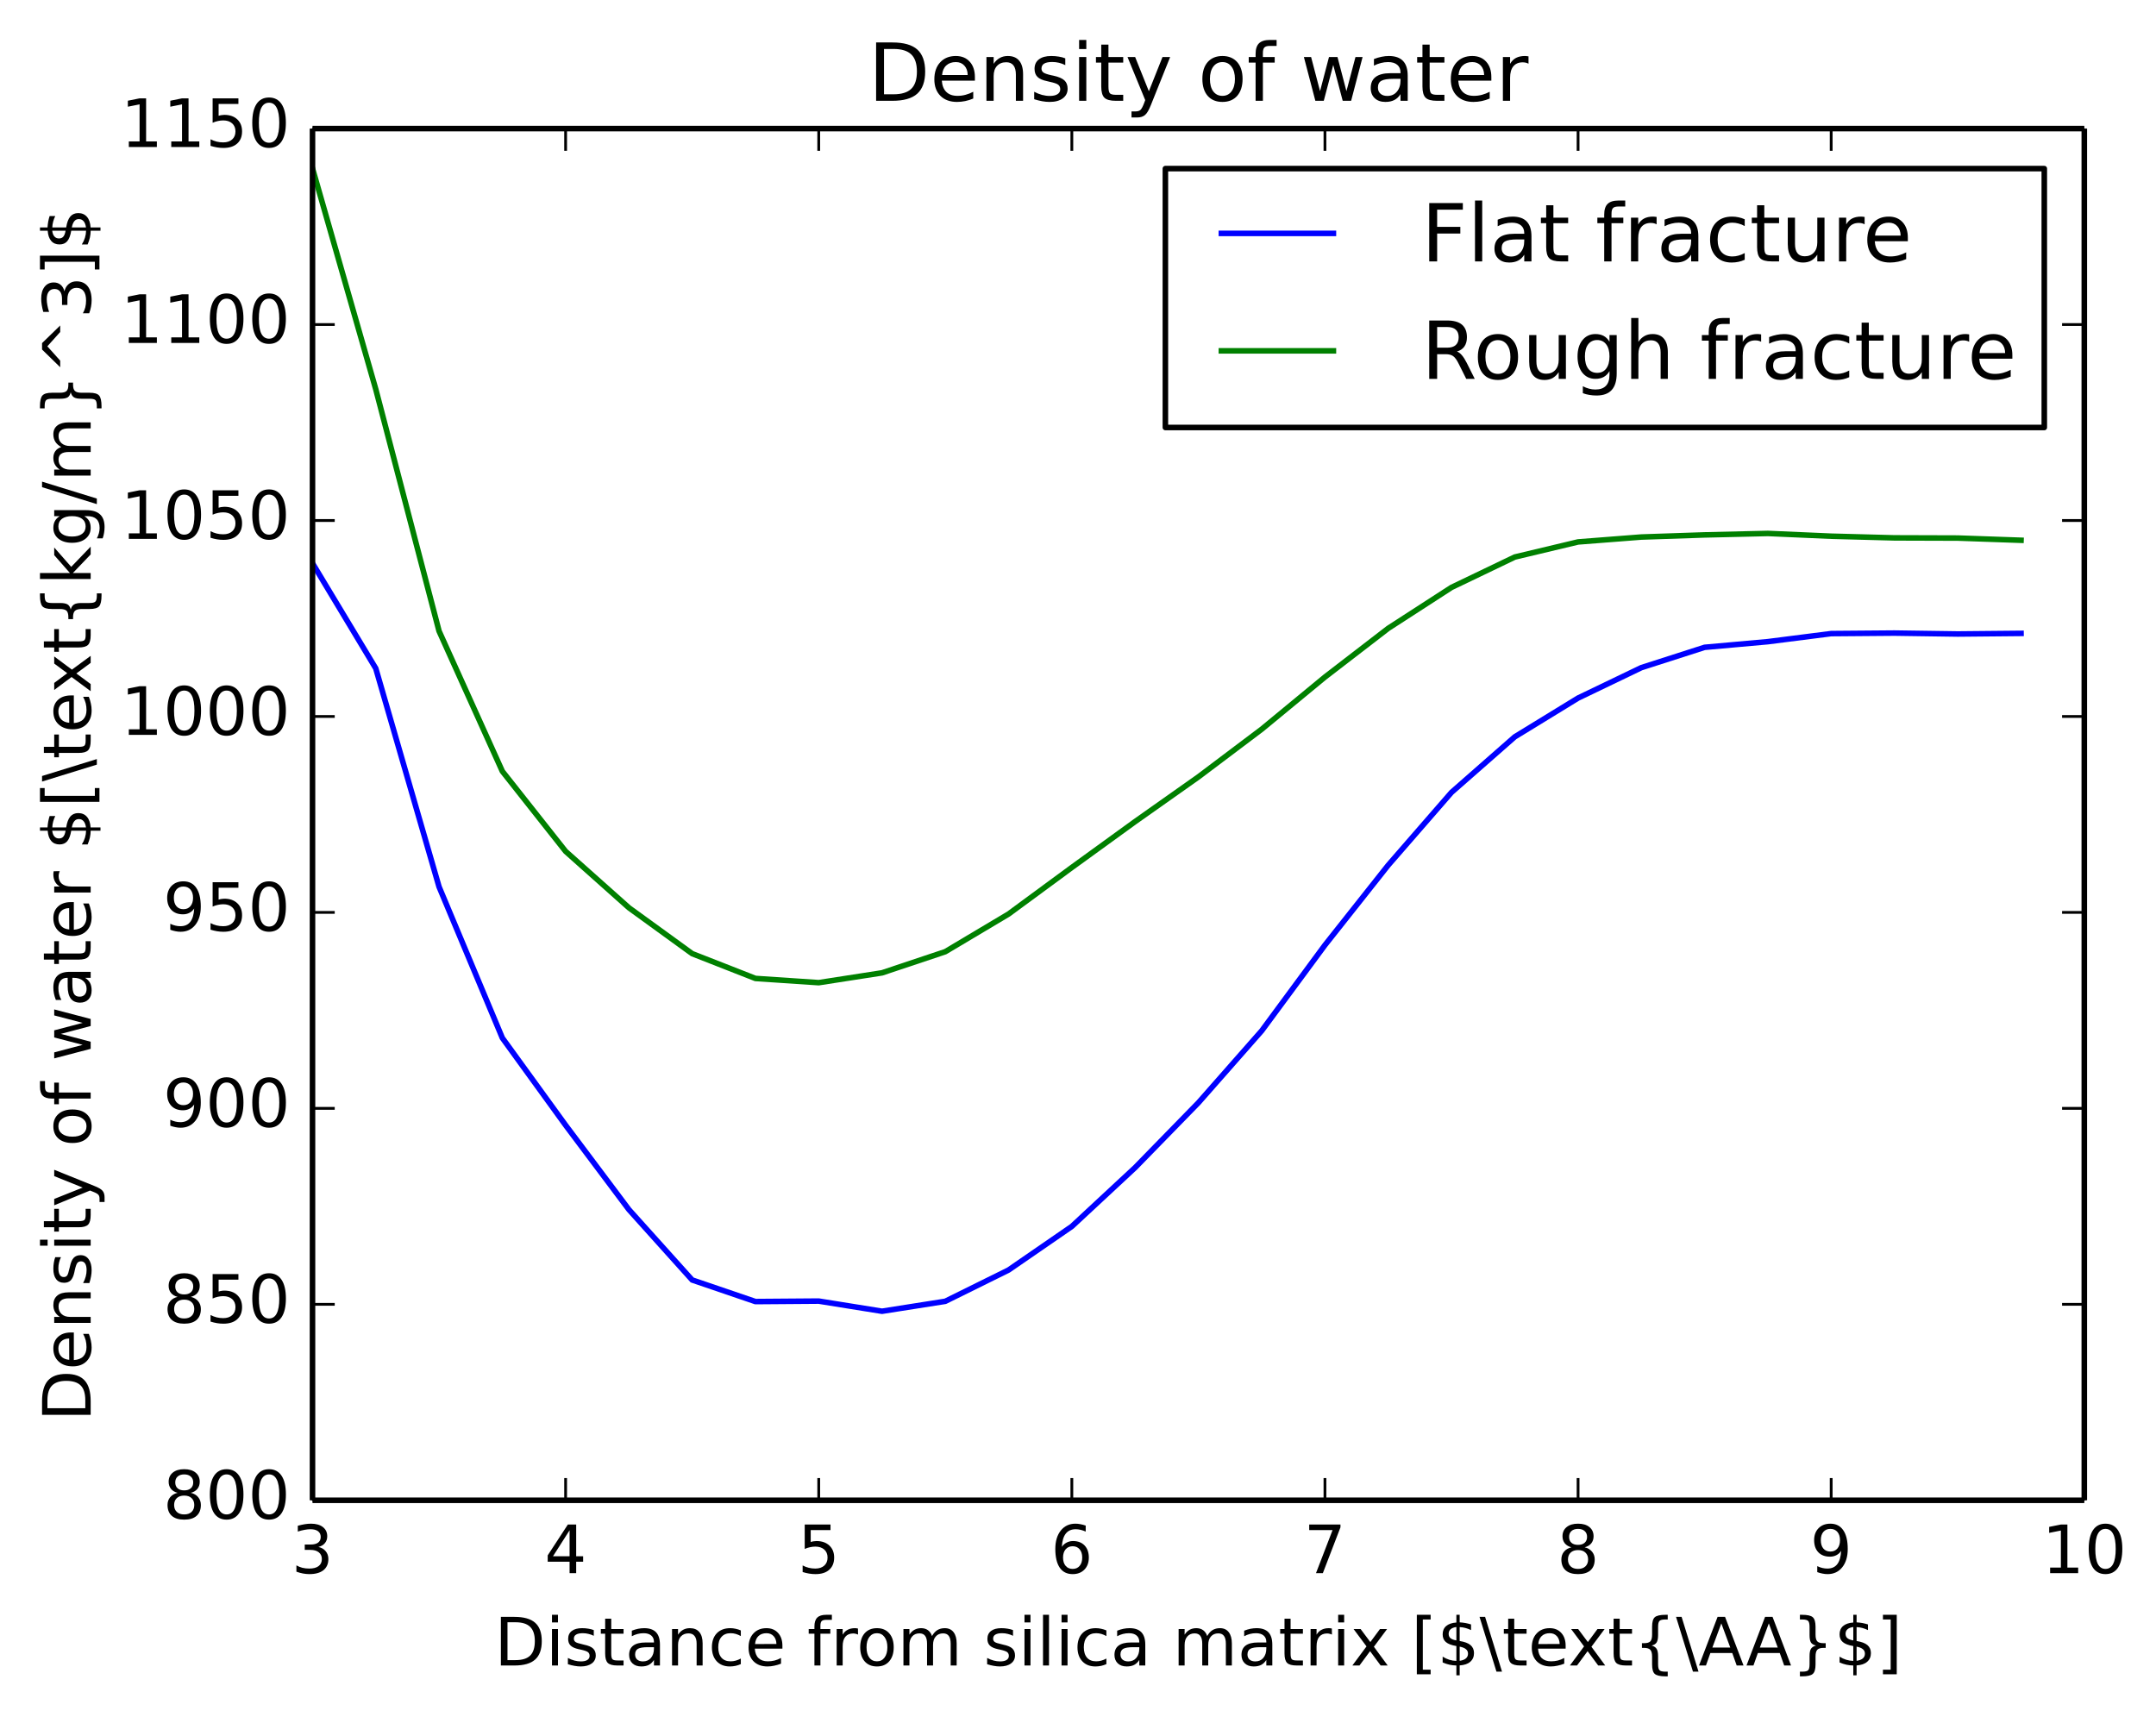
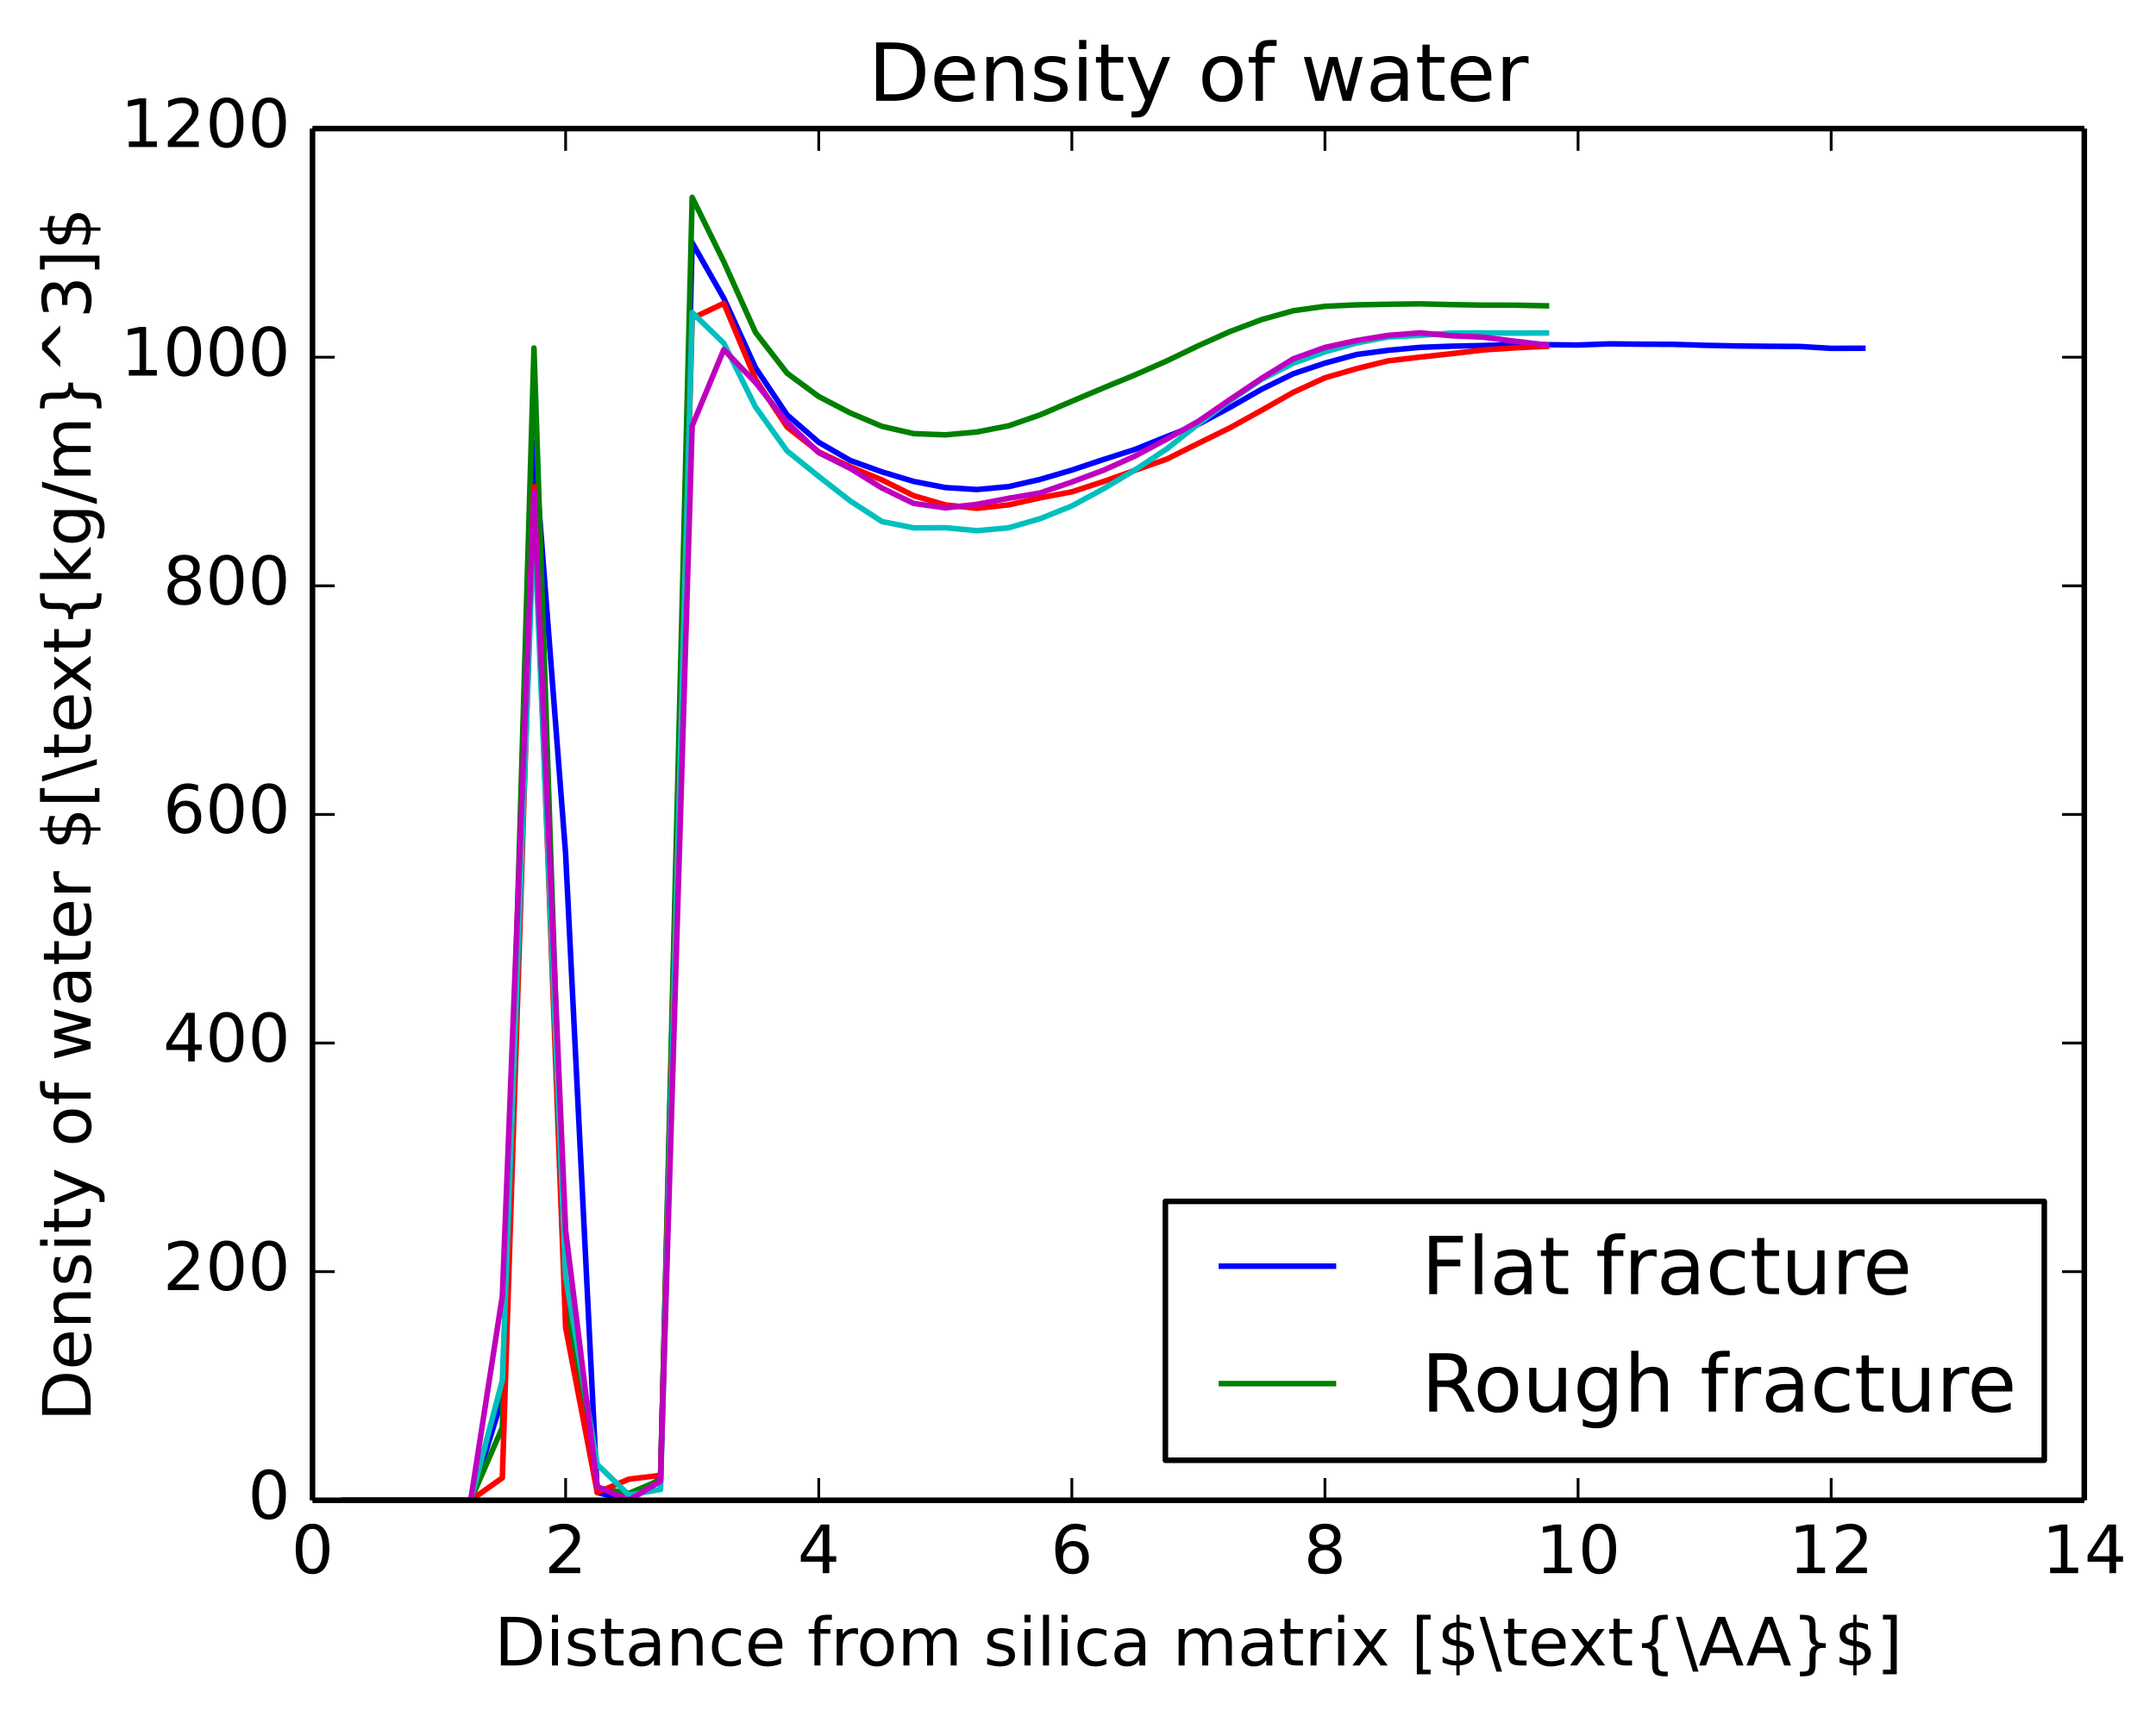
<svg xmlns="http://www.w3.org/2000/svg" xmlns:xlink="http://www.w3.org/1999/xlink" height="309pt" version="1.1" viewBox="0 0 388 309" width="388pt">
  <defs>
    <style type="text/css">
*{stroke-linecap:butt;stroke-linejoin:round;}
  </style>
  </defs>
  <g id="figure_1">
    <g id="patch_1">
-       <path d=" M0 309.426 L388.873 309.426 L388.873 0 L0 0 z " style="fill:#ffffff;" />
+       <path d=" M0 309.426 L388.935 309.426 L388.935 0 L0 0 z " style="fill:#ffffff;" />
    </g>
    <g id="axes_1">
      <g id="patch_2">
        <path d=" M56.239 269.999 L375.096 269.999 L375.096 23.142 L56.239 23.142 z " style="fill:#ffffff;" />
      </g>
      <g id="line2d_1">
-         <path clip-path="url(#p6675aa2afc)" d=" M56.239 101.369 L67.626 120.292 L79.014 159.595 L90.402 186.798 L101.79 202.502 L113.178 217.687 L124.565 230.353 L135.953 234.24 L147.341 234.154 L158.729 235.98 L170.116 234.192 L181.504 228.561 L192.892 220.713 L204.28 210.126 L215.667 198.454 L227.055 185.512 L238.443 170.082 L249.831 155.698 L261.218 142.599 L272.606 132.605 L283.994 125.628 L295.382 120.153 L306.769 116.496 L318.157 115.478 L329.545 114.026 L340.933 113.934 L352.32 114.096 L363.708 113.989" style="fill:none;stroke:#0000ff;stroke-linecap:square;" />
+         <path clip-path="url(#p6675aa2afc)" d=" M61.933 269.999 L67.626 269.999 L73.32 269.999 L79.014 269.999 L84.708 269.999 L90.402 251.629 L96.096 79.64 L101.79 153.677 L107.484 268.612 L113.178 269.999 L118.871 266.055 L124.565 43.682 L130.259 53.682 L135.953 66.155 L141.647 74.667 L147.341 79.601 L153.035 82.876 L158.729 84.925 L164.422 86.64 L170.116 87.745 L175.81 88.1 L181.504 87.574 L187.198 86.272 L192.892 84.6 L198.586 82.697 L204.28 80.87 L209.973 78.569 L215.667 76.355 L221.361 73.308 L227.055 70.045 L232.749 67.263 L238.443 65.349 L244.137 63.797 L249.831 63.04 L255.524 62.517 L261.218 62.303 L266.912 62.183 L272.606 62.016 L278.3 62.034 L283.994 62.09 L289.688 61.882 L295.382 61.945 L301.075 61.967 L306.769 62.141 L312.463 62.26 L318.157 62.317 L323.851 62.351 L329.545 62.691 L335.239 62.671" style="fill:none;stroke:#0000ff;stroke-linecap:square;" />
      </g>
      <g id="line2d_2">
-         <path clip-path="url(#p6675aa2afc)" d=" M56.239 30.315 L67.626 70.055 L79.014 113.576 L90.402 138.804 L101.79 153.216 L113.178 163.363 L124.565 171.624 L135.953 176.087 L147.341 176.848 L158.729 175.081 L170.116 171.273 L181.504 164.492 L192.892 156.114 L204.28 147.859 L215.667 139.819 L227.055 131.237 L238.443 121.846 L249.831 113.079 L261.218 105.713 L272.606 100.247 L283.994 97.53 L295.382 96.648 L306.769 96.266 L318.157 96.002 L329.545 96.498 L340.933 96.799 L352.32 96.834 L363.708 97.23" style="fill:none;stroke:#008000;stroke-linecap:square;" />
+         <path clip-path="url(#p6675aa2afc)" d=" M61.933 269.999 L67.626 269.999 L73.32 269.999 L79.014 269.999 L84.708 269.999 L90.402 256.918 L96.096 62.637 L101.79 234.595 L107.484 267.776 L113.178 268.768 L118.871 266.346 L124.565 35.52 L130.259 47.11 L135.953 59.804 L141.647 67.162 L147.341 71.366 L153.035 74.326 L158.729 76.735 L164.422 78.036 L170.116 78.258 L175.81 77.743 L181.504 76.632 L187.198 74.655 L192.892 72.211 L198.586 69.803 L204.28 67.459 L209.973 64.955 L215.667 62.216 L221.361 59.659 L227.055 57.511 L232.749 55.917 L238.443 55.124 L244.137 54.867 L249.831 54.755 L255.524 54.678 L261.218 54.823 L266.912 54.911 L272.606 54.921 L278.3 55.036" style="fill:none;stroke:#008000;stroke-linecap:square;" />
+       </g>
+       <g id="line2d_3">
+         <path clip-path="url(#p6675aa2afc)" d=" M61.933 269.999 L67.626 269.999 L73.32 269.999 L79.014 269.999 L84.708 269.999 L90.402 265.958 L96.096 87.546 L101.79 238.901 L107.484 268.599 L113.178 266.199 L118.871 265.507 L124.565 57.291 L130.259 54.582 L135.953 68.226 L141.647 76.847 L147.341 81.33 L153.035 84.021 L158.729 86.375 L164.422 89.204 L170.116 90.865 L175.81 91.48 L181.504 90.862 L187.198 89.59 L192.892 88.513 L198.586 86.658 L204.28 84.628 L209.973 82.622 L215.667 79.779 L221.361 76.984 L227.055 73.827 L232.749 70.601 L238.443 67.989 L244.137 66.339 L249.831 64.934 L255.524 64.27 L261.218 63.65 L266.912 62.977 L272.606 62.6 L278.3 62.331" style="fill:none;stroke:#ff0000;stroke-linecap:square;" />
+       </g>
+       <g id="line2d_4">
+         <path clip-path="url(#p6675aa2afc)" d=" M61.933 269.999 L67.626 269.999 L73.32 269.999 L79.014 269.999 L84.708 269.999 L90.402 248.425 L96.096 93.199 L101.79 229.748 L107.484 263.558 L113.178 269.054 L118.871 268.048 L124.565 56.244 L130.259 61.763 L135.953 73.226 L141.647 81.16 L147.341 85.741 L153.035 90.17 L158.729 93.864 L164.422 94.998 L170.116 94.973 L175.81 95.505 L181.504 94.984 L187.198 93.341 L192.892 91.052 L198.586 87.965 L204.28 84.56 L209.973 80.785 L215.667 76.285 L221.361 72.09 L227.055 68.269 L232.749 65.354 L238.443 63.319 L244.137 61.722 L249.831 60.656 L255.524 60.359 L261.218 59.935 L266.912 59.908 L272.606 59.956 L278.3 59.925" style="fill:none;stroke:#00bfbf;stroke-linecap:square;" />
+       </g>
+       <g id="line2d_5">
+         <path clip-path="url(#p6675aa2afc)" d=" M61.933 269.999 L67.626 269.999 L73.32 269.999 L79.014 269.999 L84.708 269.999 L90.402 233.239 L96.096 88.441 L101.79 221.438 L107.484 267.543 L113.178 269.999 L118.871 266.564 L124.565 76.627 L130.259 62.914 L135.953 68.825 L141.647 75.994 L147.341 81.463 L153.035 84.31 L158.729 87.837 L164.422 90.599 L170.116 91.407 L175.81 90.763 L181.504 89.677 L187.198 88.711 L192.892 86.747 L198.586 84.626 L204.28 82.065 L209.973 79.024 L215.667 75.81 L221.361 71.89 L227.055 68.071 L232.749 64.577 L238.443 62.523 L244.137 61.283 L249.831 60.348 L255.524 59.905 L261.218 60.421 L266.912 60.678 L272.606 61.406 L278.3 62.074" style="fill:none;stroke:#bf00bf;stroke-linecap:square;" />
      </g>
      <g id="matplotlib.axis_1">
        <g id="xtick_1">
-           <g id="line2d_3">
+           <g id="line2d_6">
            <defs>
              <path d=" M0 0 L0 -4" id="m93b0483c22" style="stroke:#000000;stroke-width:0.5;" />
            </defs>
            <g>
              <use style="stroke:#000000;stroke-width:0.5;" x="56.239" xlink:href="#m93b0483c22" y="269.999" />
            </g>
          </g>
-           <g id="line2d_4">
+           <g id="line2d_7">
            <defs>
              <path d=" M0 0 L0 4" id="m741efc42ff" style="stroke:#000000;stroke-width:0.5;" />
            </defs>
            <g>
              <use style="stroke:#000000;stroke-width:0.5;" x="56.239" xlink:href="#m741efc42ff" y="23.142" />
            </g>
          </g>
          <g id="text_1">
-             <text style="font-family:DejaVu Sans;font-size:12.0px;font-style:normal;text-anchor:middle;" transform="rotate(-0, 56.23875, 283.117)" x="56.239" y="283.117">3</text>
+             <text style="font-family:DejaVu Sans;font-size:12.0px;font-style:normal;text-anchor:middle;" transform="rotate(-0, 56.23875, 283.117)" x="56.239" y="283.117">0</text>
          </g>
        </g>
        <g id="xtick_2">
-           <g id="line2d_5">
+           <g id="line2d_8">
            <g>
              <use style="stroke:#000000;stroke-width:0.5;" x="101.79" xlink:href="#m93b0483c22" y="269.999" />
            </g>
          </g>
-           <g id="line2d_6">
+           <g id="line2d_9">
            <g>
              <use style="stroke:#000000;stroke-width:0.5;" x="101.79" xlink:href="#m741efc42ff" y="23.142" />
            </g>
          </g>
          <g id="text_2">
-             <text style="font-family:DejaVu Sans;font-size:12.0px;font-style:normal;text-anchor:middle;" transform="rotate(-0, 101.7898, 283.117)" x="101.79" y="283.117">4</text>
+             <text style="font-family:DejaVu Sans;font-size:12.0px;font-style:normal;text-anchor:middle;" transform="rotate(-0, 101.7898, 283.117)" x="101.79" y="283.117">2</text>
          </g>
        </g>
        <g id="xtick_3">
-           <g id="line2d_7">
+           <g id="line2d_10">
            <g>
              <use style="stroke:#000000;stroke-width:0.5;" x="147.341" xlink:href="#m93b0483c22" y="269.999" />
            </g>
          </g>
-           <g id="line2d_8">
+           <g id="line2d_11">
            <g>
              <use style="stroke:#000000;stroke-width:0.5;" x="147.341" xlink:href="#m741efc42ff" y="23.142" />
            </g>
          </g>
          <g id="text_3">
-             <text style="font-family:DejaVu Sans;font-size:12.0px;font-style:normal;text-anchor:middle;" transform="rotate(-0, 147.3408, 283.117)" x="147.341" y="283.117">5</text>
+             <text style="font-family:DejaVu Sans;font-size:12.0px;font-style:normal;text-anchor:middle;" transform="rotate(-0, 147.3408, 283.117)" x="147.341" y="283.117">4</text>
          </g>
        </g>
        <g id="xtick_4">
-           <g id="line2d_9">
+           <g id="line2d_12">
            <g>
              <use style="stroke:#000000;stroke-width:0.5;" x="192.892" xlink:href="#m93b0483c22" y="269.999" />
            </g>
          </g>
-           <g id="line2d_10">
+           <g id="line2d_13">
            <g>
              <use style="stroke:#000000;stroke-width:0.5;" x="192.892" xlink:href="#m741efc42ff" y="23.142" />
            </g>
          </g>
          <g id="text_4">
            <text style="font-family:DejaVu Sans;font-size:12.0px;font-style:normal;text-anchor:middle;" transform="rotate(-0, 192.8918, 283.117)" x="192.892" y="283.117">6</text>
          </g>
        </g>
        <g id="xtick_5">
-           <g id="line2d_11">
+           <g id="line2d_14">
            <g>
              <use style="stroke:#000000;stroke-width:0.5;" x="238.443" xlink:href="#m93b0483c22" y="269.999" />
            </g>
          </g>
-           <g id="line2d_12">
+           <g id="line2d_15">
            <g>
              <use style="stroke:#000000;stroke-width:0.5;" x="238.443" xlink:href="#m741efc42ff" y="23.142" />
            </g>
          </g>
          <g id="text_5">
-             <text style="font-family:DejaVu Sans;font-size:12.0px;font-style:normal;text-anchor:middle;" transform="rotate(-0, 238.4428, 283.117)" x="238.443" y="283.117">7</text>
+             <text style="font-family:DejaVu Sans;font-size:12.0px;font-style:normal;text-anchor:middle;" transform="rotate(-0, 238.4428, 283.117)" x="238.443" y="283.117">8</text>
          </g>
        </g>
        <g id="xtick_6">
-           <g id="line2d_13">
+           <g id="line2d_16">
            <g>
              <use style="stroke:#000000;stroke-width:0.5;" x="283.994" xlink:href="#m93b0483c22" y="269.999" />
            </g>
          </g>
-           <g id="line2d_14">
+           <g id="line2d_17">
            <g>
              <use style="stroke:#000000;stroke-width:0.5;" x="283.994" xlink:href="#m741efc42ff" y="23.142" />
            </g>
          </g>
          <g id="text_6">
-             <text style="font-family:DejaVu Sans;font-size:12.0px;font-style:normal;text-anchor:middle;" transform="rotate(-0, 283.9939, 283.117)" x="283.994" y="283.117">8</text>
+             <text style="font-family:DejaVu Sans;font-size:12.0px;font-style:normal;text-anchor:middle;" transform="rotate(-0, 283.9939, 283.117)" x="283.994" y="283.117">10</text>
          </g>
        </g>
        <g id="xtick_7">
-           <g id="line2d_15">
+           <g id="line2d_18">
            <g>
              <use style="stroke:#000000;stroke-width:0.5;" x="329.545" xlink:href="#m93b0483c22" y="269.999" />
            </g>
          </g>
-           <g id="line2d_16">
+           <g id="line2d_19">
            <g>
              <use style="stroke:#000000;stroke-width:0.5;" x="329.545" xlink:href="#m741efc42ff" y="23.142" />
            </g>
          </g>
          <g id="text_7">
-             <text style="font-family:DejaVu Sans;font-size:12.0px;font-style:normal;text-anchor:middle;" transform="rotate(-0, 329.5449, 283.117)" x="329.545" y="283.117">9</text>
+             <text style="font-family:DejaVu Sans;font-size:12.0px;font-style:normal;text-anchor:middle;" transform="rotate(-0, 329.5449, 283.117)" x="329.545" y="283.117">12</text>
          </g>
        </g>
        <g id="xtick_8">
-           <g id="line2d_17">
+           <g id="line2d_20">
            <g>
              <use style="stroke:#000000;stroke-width:0.5;" x="375.096" xlink:href="#m93b0483c22" y="269.999" />
            </g>
          </g>
-           <g id="line2d_18">
+           <g id="line2d_21">
            <g>
              <use style="stroke:#000000;stroke-width:0.5;" x="375.096" xlink:href="#m741efc42ff" y="23.142" />
            </g>
          </g>
          <g id="text_8">
-             <text style="font-family:DejaVu Sans;font-size:12.0px;font-style:normal;text-anchor:middle;" transform="rotate(-0, 375.0959, 283.117)" x="375.096" y="283.117">10</text>
+             <text style="font-family:DejaVu Sans;font-size:12.0px;font-style:normal;text-anchor:middle;" transform="rotate(-0, 375.0959, 283.117)" x="375.096" y="283.117">14</text>
          </g>
        </g>
        <g id="text_9">
          <text style="font-family:DejaVu Sans;font-size:12.0px;font-style:normal;text-anchor:middle;" transform="rotate(-0, 215.6673, 299.7308)" x="215.667" y="299.731">Distance from silica matrix [$\text{\AA}$]</text>
        </g>
      </g>
      <g id="matplotlib.axis_2">
        <g id="ytick_1">
-           <g id="line2d_19">
+           <g id="line2d_22">
            <defs>
              <path d=" M0 0 L4 0" id="m728421d6d4" style="stroke:#000000;stroke-width:0.5;" />
            </defs>
            <g>
              <use style="stroke:#000000;stroke-width:0.5;" x="56.239" xlink:href="#m728421d6d4" y="269.999" />
            </g>
          </g>
-           <g id="line2d_20">
+           <g id="line2d_23">
            <defs>
              <path d=" M0 0 L-4 0" id="mcb0005524f" style="stroke:#000000;stroke-width:0.5;" />
            </defs>
            <g>
              <use style="stroke:#000000;stroke-width:0.5;" x="375.096" xlink:href="#mcb0005524f" y="269.999" />
            </g>
          </g>
          <g id="text_10">
-             <text style="font-family:DejaVu Sans;font-size:12.0px;font-style:normal;text-anchor:end;" transform="rotate(-0, 52.23875, 273.3101)" x="52.239" y="273.31">800</text>
+             <text style="font-family:DejaVu Sans;font-size:12.0px;font-style:normal;text-anchor:end;" transform="rotate(-0, 52.23875, 273.3101)" x="52.239" y="273.31">0</text>
          </g>
        </g>
        <g id="ytick_2">
-           <g id="line2d_21">
-             <g>
-               <use style="stroke:#000000;stroke-width:0.5;" x="56.239" xlink:href="#m728421d6d4" y="234.734" />
-             </g>
-           </g>
-           <g id="line2d_22">
-             <g>
-               <use style="stroke:#000000;stroke-width:0.5;" x="375.096" xlink:href="#mcb0005524f" y="234.734" />
+           <g id="line2d_24">
+             <g>
+               <use style="stroke:#000000;stroke-width:0.5;" x="56.239" xlink:href="#m728421d6d4" y="228.856" />
+             </g>
+           </g>
+           <g id="line2d_25">
+             <g>
+               <use style="stroke:#000000;stroke-width:0.5;" x="375.096" xlink:href="#mcb0005524f" y="228.856" />
            </g>
          </g>
          <g id="text_11">
-             <text style="font-family:DejaVu Sans;font-size:12.0px;font-style:normal;text-anchor:end;" transform="rotate(-0, 52.23875, 238.0448)" x="52.239" y="238.045">850</text>
+             <text style="font-family:DejaVu Sans;font-size:12.0px;font-style:normal;text-anchor:end;" transform="rotate(-0, 52.23875, 232.1673)" x="52.239" y="232.167">200</text>
          </g>
        </g>
        <g id="ytick_3">
-           <g id="line2d_23">
-             <g>
-               <use style="stroke:#000000;stroke-width:0.5;" x="56.239" xlink:href="#m728421d6d4" y="199.468" />
-             </g>
-           </g>
-           <g id="line2d_24">
-             <g>
-               <use style="stroke:#000000;stroke-width:0.5;" x="375.096" xlink:href="#mcb0005524f" y="199.468" />
+           <g id="line2d_26">
+             <g>
+               <use style="stroke:#000000;stroke-width:0.5;" x="56.239" xlink:href="#m728421d6d4" y="187.713" />
+             </g>
+           </g>
+           <g id="line2d_27">
+             <g>
+               <use style="stroke:#000000;stroke-width:0.5;" x="375.096" xlink:href="#mcb0005524f" y="187.713" />
            </g>
          </g>
          <g id="text_12">
-             <text style="font-family:DejaVu Sans;font-size:12.0px;font-style:normal;text-anchor:end;" transform="rotate(-0, 52.23875, 202.7795)" x="52.239" y="202.78">900</text>
+             <text style="font-family:DejaVu Sans;font-size:12.0px;font-style:normal;text-anchor:end;" transform="rotate(-0, 52.23875, 191.0244)" x="52.239" y="191.024">400</text>
          </g>
        </g>
        <g id="ytick_4">
-           <g id="line2d_25">
-             <g>
-               <use style="stroke:#000000;stroke-width:0.5;" x="56.239" xlink:href="#m728421d6d4" y="164.203" />
-             </g>
-           </g>
-           <g id="line2d_26">
-             <g>
-               <use style="stroke:#000000;stroke-width:0.5;" x="375.096" xlink:href="#mcb0005524f" y="164.203" />
+           <g id="line2d_28">
+             <g>
+               <use style="stroke:#000000;stroke-width:0.5;" x="56.239" xlink:href="#m728421d6d4" y="146.57" />
+             </g>
+           </g>
+           <g id="line2d_29">
+             <g>
+               <use style="stroke:#000000;stroke-width:0.5;" x="375.096" xlink:href="#mcb0005524f" y="146.57" />
            </g>
          </g>
          <g id="text_13">
-             <text style="font-family:DejaVu Sans;font-size:12.0px;font-style:normal;text-anchor:end;" transform="rotate(-0, 52.23875, 167.5142)" x="52.239" y="167.514">950</text>
+             <text style="font-family:DejaVu Sans;font-size:12.0px;font-style:normal;text-anchor:end;" transform="rotate(-0, 52.23875, 149.8816)" x="52.239" y="149.882">600</text>
          </g>
        </g>
        <g id="ytick_5">
-           <g id="line2d_27">
-             <g>
-               <use style="stroke:#000000;stroke-width:0.5;" x="56.239" xlink:href="#m728421d6d4" y="128.938" />
-             </g>
-           </g>
-           <g id="line2d_28">
-             <g>
-               <use style="stroke:#000000;stroke-width:0.5;" x="375.096" xlink:href="#mcb0005524f" y="128.938" />
+           <g id="line2d_30">
+             <g>
+               <use style="stroke:#000000;stroke-width:0.5;" x="56.239" xlink:href="#m728421d6d4" y="105.427" />
+             </g>
+           </g>
+           <g id="line2d_31">
+             <g>
+               <use style="stroke:#000000;stroke-width:0.5;" x="375.096" xlink:href="#mcb0005524f" y="105.427" />
            </g>
          </g>
          <g id="text_14">
-             <text style="font-family:DejaVu Sans;font-size:12.0px;font-style:normal;text-anchor:end;" transform="rotate(-0, 52.23875, 132.2489)" x="52.239" y="132.249">1000</text>
+             <text style="font-family:DejaVu Sans;font-size:12.0px;font-style:normal;text-anchor:end;" transform="rotate(-0, 52.23875, 108.7387)" x="52.239" y="108.739">800</text>
          </g>
        </g>
        <g id="ytick_6">
-           <g id="line2d_29">
-             <g>
-               <use style="stroke:#000000;stroke-width:0.5;" x="56.239" xlink:href="#m728421d6d4" y="93.672" />
-             </g>
-           </g>
-           <g id="line2d_30">
-             <g>
-               <use style="stroke:#000000;stroke-width:0.5;" x="375.096" xlink:href="#mcb0005524f" y="93.672" />
+           <g id="line2d_32">
+             <g>
+               <use style="stroke:#000000;stroke-width:0.5;" x="56.239" xlink:href="#m728421d6d4" y="64.285" />
+             </g>
+           </g>
+           <g id="line2d_33">
+             <g>
+               <use style="stroke:#000000;stroke-width:0.5;" x="375.096" xlink:href="#mcb0005524f" y="64.285" />
            </g>
          </g>
          <g id="text_15">
-             <text style="font-family:DejaVu Sans;font-size:12.0px;font-style:normal;text-anchor:end;" transform="rotate(-0, 52.23875, 96.98361)" x="52.239" y="96.984">1050</text>
+             <text style="font-family:DejaVu Sans;font-size:12.0px;font-style:normal;text-anchor:end;" transform="rotate(-0, 52.23875, 67.59586)" x="52.239" y="67.596">1000</text>
          </g>
        </g>
        <g id="ytick_7">
-           <g id="line2d_31">
-             <g>
-               <use style="stroke:#000000;stroke-width:0.5;" x="56.239" xlink:href="#m728421d6d4" y="58.407" />
-             </g>
-           </g>
-           <g id="line2d_32">
-             <g>
-               <use style="stroke:#000000;stroke-width:0.5;" x="375.096" xlink:href="#mcb0005524f" y="58.407" />
+           <g id="line2d_34">
+             <g>
+               <use style="stroke:#000000;stroke-width:0.5;" x="56.239" xlink:href="#m728421d6d4" y="23.142" />
+             </g>
+           </g>
+           <g id="line2d_35">
+             <g>
+               <use style="stroke:#000000;stroke-width:0.5;" x="375.096" xlink:href="#mcb0005524f" y="23.142" />
            </g>
          </g>
          <g id="text_16">
-             <text style="font-family:DejaVu Sans;font-size:12.0px;font-style:normal;text-anchor:end;" transform="rotate(-0, 52.23875, 61.71831)" x="52.239" y="61.718">1100</text>
-           </g>
-         </g>
-         <g id="ytick_8">
-           <g id="line2d_33">
-             <g>
-               <use style="stroke:#000000;stroke-width:0.5;" x="56.239" xlink:href="#m728421d6d4" y="23.142" />
-             </g>
-           </g>
-           <g id="line2d_34">
-             <g>
-               <use style="stroke:#000000;stroke-width:0.5;" x="375.096" xlink:href="#mcb0005524f" y="23.142" />
-             </g>
-           </g>
-           <g id="text_17">
-             <text style="font-family:DejaVu Sans;font-size:12.0px;font-style:normal;text-anchor:end;" transform="rotate(-0, 52.23875, 26.453)" x="52.239" y="26.453">1150</text>
-           </g>
-         </g>
-         <g id="text_18">
+             <text style="font-family:DejaVu Sans;font-size:12.0px;font-style:normal;text-anchor:end;" transform="rotate(-0, 52.23875, 26.453)" x="52.239" y="26.453">1200</text>
+           </g>
+         </g>
+         <g id="text_17">
          <text style="font-family:DejaVu Sans;font-size:12.0px;font-style:normal;text-anchor:middle;" transform="rotate(-90, 16.31812, 146.5703)" x="16.318" y="146.57">Density of water $[\text{kg/m}^3]$</text>
        </g>
      </g>
      <g id="patch_3">
        <path d=" M56.239 23.142 L375.096 23.142" style="fill:none;stroke:#000000;" />
      </g>
      <g id="patch_4">
        <path d=" M375.096 269.999 L375.096 23.142" style="fill:none;stroke:#000000;" />
      </g>
      <g id="patch_5">
        <path d=" M56.239 269.999 L375.096 269.999" style="fill:none;stroke:#000000;" />
      </g>
      <g id="patch_6">
        <path d=" M56.239 269.999 L56.239 23.142" style="fill:none;stroke:#000000;" />
      </g>
-       <g id="text_19">
+       <g id="text_18">
        <text style="font-family:DejaVu Sans;font-size:14.4px;font-style:normal;text-anchor:middle;" transform="rotate(-0, 215.6673, 18.14175)" x="215.667" y="18.142">Density of water</text>
      </g>
      <g id="legend_1">
        <g id="patch_7">
-           <path d=" M209.725 76.935 L367.896 76.935 L367.896 30.342 L209.725 30.342 L209.725 76.935 z " style="fill:#ffffff;stroke:#000000;" />
-         </g>
-         <g id="line2d_35">
-           <path d=" M219.805 42.004 L239.965 42.004" style="fill:none;stroke:#0000ff;stroke-linecap:square;" />
-         </g>
-         <g id="line2d_36" />
+           <path d=" M209.725 262.799 L367.896 262.799 L367.896 216.206 L209.725 216.206 L209.725 262.799 z " style="fill:#ffffff;stroke:#000000;" />
+         </g>
+         <g id="line2d_36">
+           <path d=" M219.805 227.868 L239.965 227.868" style="fill:none;stroke:#0000ff;stroke-linecap:square;" />
+         </g>
+         <g id="line2d_37" />
+         <g id="text_19">
+           <text style="font-family:DejaVu Sans;font-size:14.4px;font-style:normal;text-anchor:start;" transform="rotate(-0, 255.8054, 232.9076)" x="255.805" y="232.908">Flat fracture</text>
+         </g>
+         <g id="line2d_38">
+           <path d=" M219.805 249.004 L239.965 249.004" style="fill:none;stroke:#008000;stroke-linecap:square;" />
+         </g>
+         <g id="line2d_39" />
        <g id="text_20">
-           <text style="font-family:DejaVu Sans;font-size:14.4px;font-style:normal;text-anchor:start;" transform="rotate(-0, 255.8054, 47.0435)" x="255.805" y="47.044">Flat fracture</text>
-         </g>
-         <g id="line2d_37">
-           <path d=" M219.805 63.14 L239.965 63.14" style="fill:none;stroke:#008000;stroke-linecap:square;" />
-         </g>
-         <g id="line2d_38" />
-         <g id="text_21">
-           <text style="font-family:DejaVu Sans;font-size:14.4px;font-style:normal;text-anchor:start;" transform="rotate(-0, 255.8054, 68.18)" x="255.805" y="68.18">Rough fracture</text>
+           <text style="font-family:DejaVu Sans;font-size:14.4px;font-style:normal;text-anchor:start;" transform="rotate(-0, 255.8054, 254.0441)" x="255.805" y="254.044">Rough fracture</text>
        </g>
      </g>
    </g>
  </g>
  <defs>
    <clipPath id="p6675aa2afc">
      <rect height="246.857" width="318.857" x="56.239" y="23.142" />
    </clipPath>
  </defs>
</svg>
